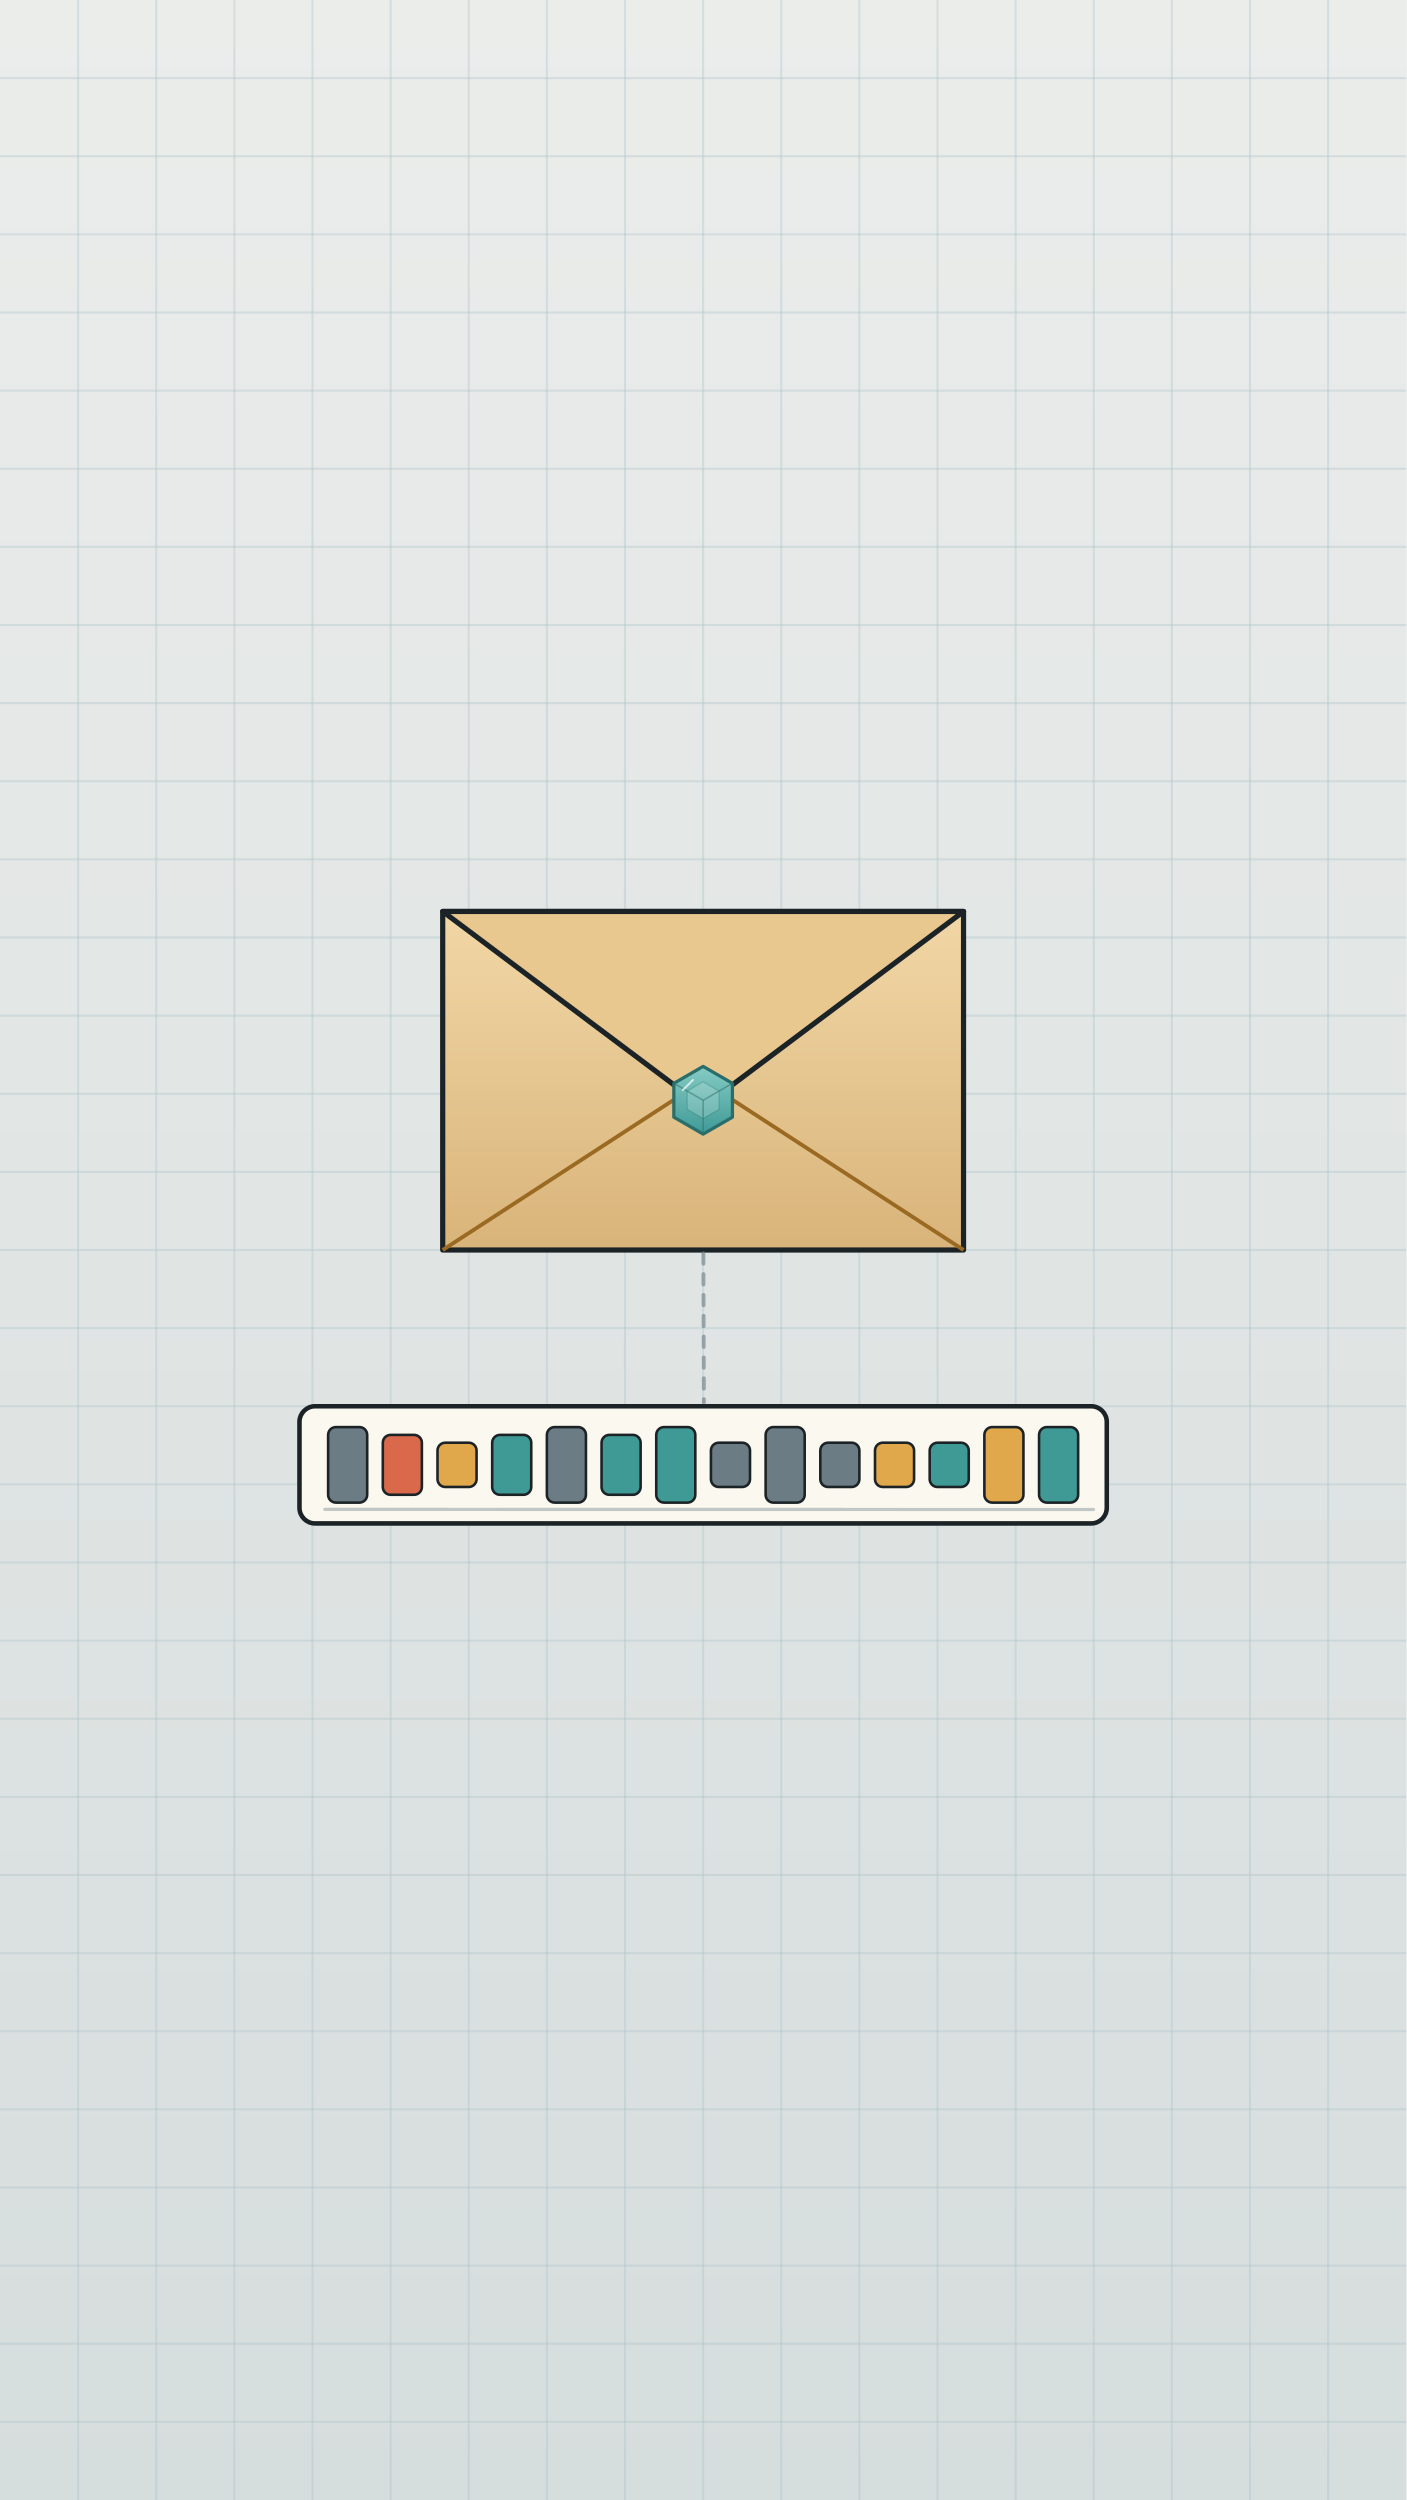
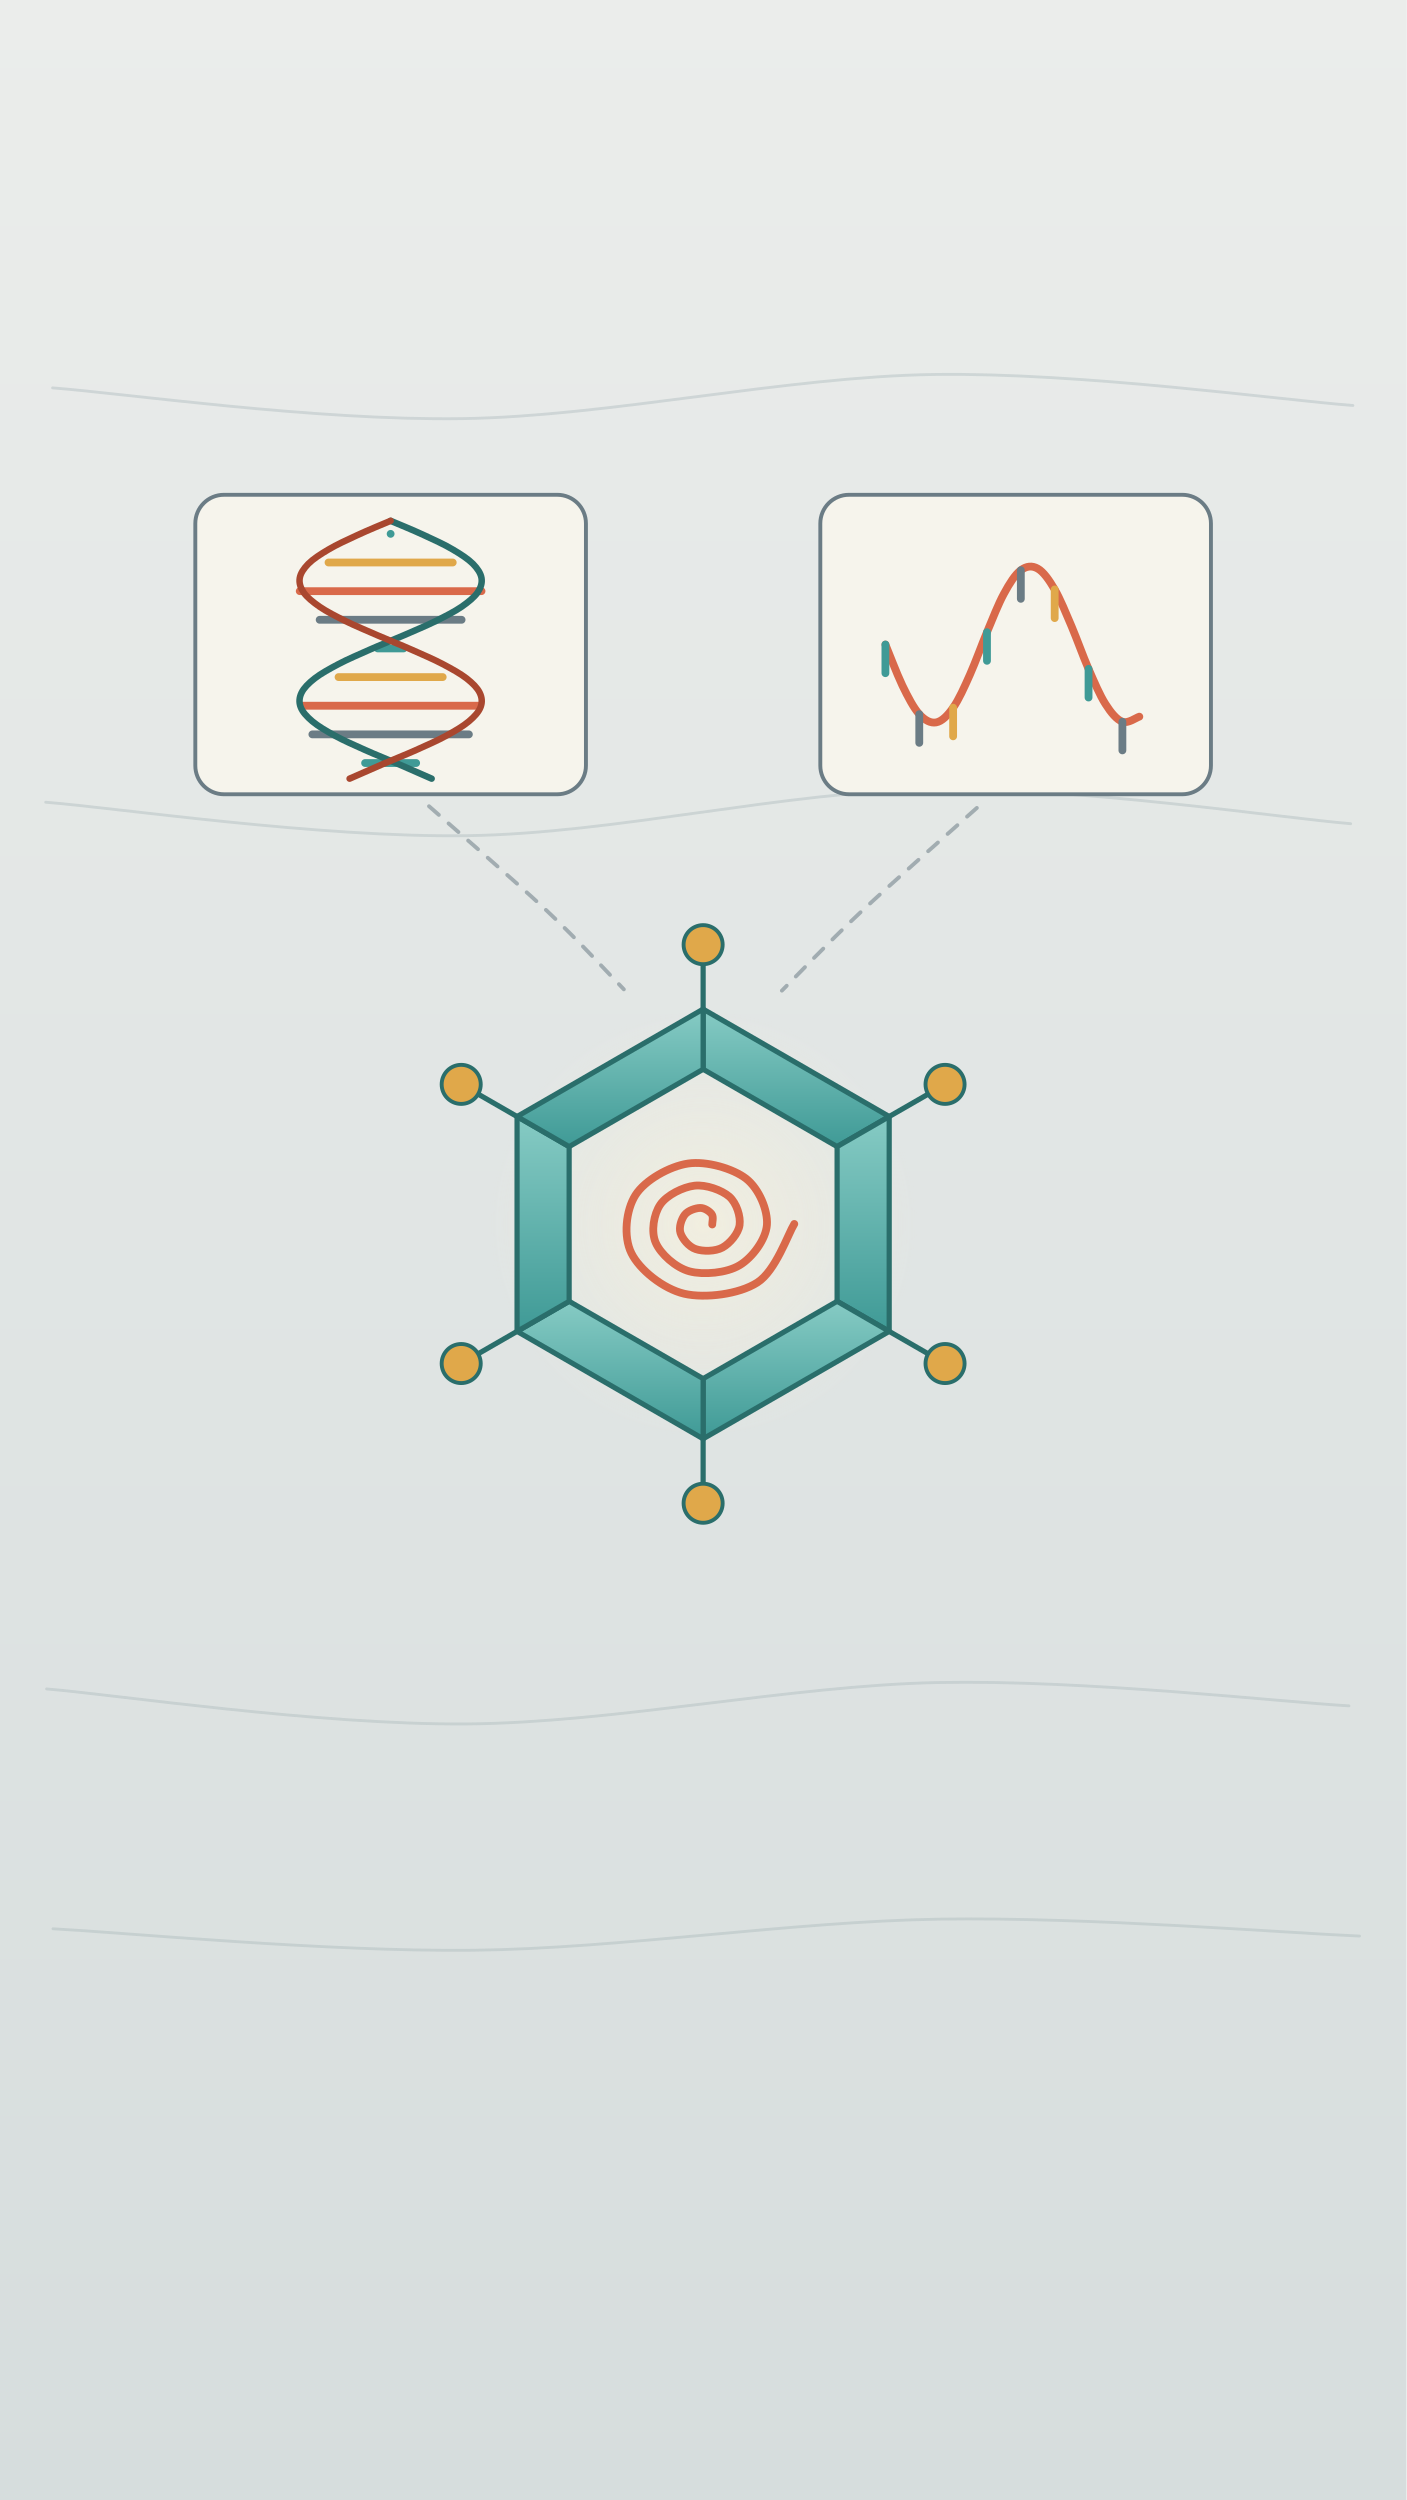
<svg xmlns="http://www.w3.org/2000/svg" viewBox="0 0 1080 1920" width="1080" height="1920">
  <defs>
-     <linearGradient id="a9bg" x1="0" y1="0" x2="0" y2="1">
+     <linearGradient id="b0bg" x1="0" y1="0" x2="0" y2="1">
      <stop offset="0" stop-color="#ebedeb" />
      <stop offset="1" stop-color="#d6dddd" />
    </linearGradient>
-     <linearGradient id="a9cg" x1="0" y1="0" x2="0" y2="1">
+     <linearGradient id="b0cg" x1="0" y1="0" x2="0" y2="1">
      <stop offset="0" stop-color="#86cbc4" />
      <stop offset="1" stop-color="#3f9a96" />
    </linearGradient>
-     <linearGradient id="a9gg" x1="0" y1="0" x2="0" y2="1">
+     <linearGradient id="b0gg" x1="0" y1="0" x2="0" y2="1">
      <stop offset="0" stop-color="#c9d0d1" />
      <stop offset="1" stop-color="#93a0a3" />
    </linearGradient>
-     <radialGradient id="a9glow" cx=".5" cy=".5" r=".5">
+     <radialGradient id="b0glow" cx=".5" cy=".5" r=".5">
      <stop offset="0" stop-color="#fff6dc" stop-opacity=".9" />
      <stop offset="1" stop-color="#fff6dc" stop-opacity="0" />
    </radialGradient>
-     <radialGradient id="a9cell" cx=".42" cy=".38" r=".7">
+     <radialGradient id="b0cell" cx=".42" cy=".38" r=".7">
      <stop offset="0" stop-color="#f7c9b8" />
      <stop offset=".7" stop-color="#ec9a80" />
      <stop offset="1" stop-color="#d9694a" />
    </radialGradient>
-     <linearGradient id="a9bac" x1="0" y1="0" x2="0" y2="1">
+     <linearGradient id="b0bac" x1="0" y1="0" x2="0" y2="1">
      <stop offset="0" stop-color="#f4c47a" />
      <stop offset="1" stop-color="#dc8f3c" />
    </linearGradient>
-     <linearGradient id="a9kraft" x1="0" y1="0" x2="0" y2="1">
-       <stop offset="0" stop-color="#f1d7a6" />
-       <stop offset="1" stop-color="#d9b47a" />
-     </linearGradient>
  </defs>
-   <rect id="a9-bg-paper" x="0" y="0" width="1080" height="1920" fill="url(#a9bg)" />
-   <path d="M60 0 L60 1920" stroke="#a9c0c8" stroke-width="1.6" opacity=".35" />
-   <path d="M120 0 L120 1920" stroke="#a9c0c8" stroke-width="1.6" opacity=".35" />
-   <path d="M180 0 L180 1920" stroke="#a9c0c8" stroke-width="1.6" opacity=".35" />
-   <path d="M240 0 L240 1920" stroke="#a9c0c8" stroke-width="1.6" opacity=".35" />
-   <path d="M300 0 L300 1920" stroke="#a9c0c8" stroke-width="1.6" opacity=".35" />
-   <path d="M360 0 L360 1920" stroke="#a9c0c8" stroke-width="1.6" opacity=".35" />
-   <path d="M420 0 L420 1920" stroke="#a9c0c8" stroke-width="1.6" opacity=".35" />
-   <path d="M480 0 L480 1920" stroke="#a9c0c8" stroke-width="1.6" opacity=".35" />
-   <path d="M540 0 L540 1920" stroke="#a9c0c8" stroke-width="1.6" opacity=".35" />
-   <path d="M600 0 L600 1920" stroke="#a9c0c8" stroke-width="1.6" opacity=".35" />
-   <path d="M660 0 L660 1920" stroke="#a9c0c8" stroke-width="1.6" opacity=".35" />
-   <path d="M720 0 L720 1920" stroke="#a9c0c8" stroke-width="1.6" opacity=".35" />
-   <path d="M780 0 L780 1920" stroke="#a9c0c8" stroke-width="1.6" opacity=".35" />
-   <path d="M840 0 L840 1920" stroke="#a9c0c8" stroke-width="1.6" opacity=".35" />
-   <path d="M900 0 L900 1920" stroke="#a9c0c8" stroke-width="1.6" opacity=".35" />
-   <path d="M960 0 L960 1920" stroke="#a9c0c8" stroke-width="1.6" opacity=".35" />
-   <path d="M1020 0 L1020 1920" stroke="#a9c0c8" stroke-width="1.6" opacity=".35" />
-   <path d="M0 60 L1080 60" stroke="#a9c0c8" stroke-width="1.6" opacity=".35" />
-   <path d="M0 120 L1080 120" stroke="#a9c0c8" stroke-width="1.6" opacity=".35" />
-   <path d="M0 180 L1080 180" stroke="#a9c0c8" stroke-width="1.6" opacity=".35" />
-   <path d="M0 240 L1080 240" stroke="#a9c0c8" stroke-width="1.6" opacity=".35" />
-   <path d="M0 300 L1080 300" stroke="#a9c0c8" stroke-width="1.6" opacity=".35" />
-   <path d="M0 360 L1080 360" stroke="#a9c0c8" stroke-width="1.6" opacity=".35" />
-   <path d="M0 420 L1080 420" stroke="#a9c0c8" stroke-width="1.6" opacity=".35" />
-   <path d="M0 480 L1080 480" stroke="#a9c0c8" stroke-width="1.6" opacity=".35" />
-   <path d="M0 540 L1080 540" stroke="#a9c0c8" stroke-width="1.6" opacity=".35" />
-   <path d="M0 600 L1080 600" stroke="#a9c0c8" stroke-width="1.6" opacity=".35" />
-   <path d="M0 660 L1080 660" stroke="#a9c0c8" stroke-width="1.6" opacity=".35" />
-   <path d="M0 720 L1080 720" stroke="#a9c0c8" stroke-width="1.6" opacity=".35" />
-   <path d="M0 780 L1080 780" stroke="#a9c0c8" stroke-width="1.6" opacity=".35" />
-   <path d="M0 840 L1080 840" stroke="#a9c0c8" stroke-width="1.6" opacity=".35" />
-   <path d="M0 900 L1080 900" stroke="#a9c0c8" stroke-width="1.6" opacity=".35" />
-   <path d="M0 960 L1080 960" stroke="#a9c0c8" stroke-width="1.6" opacity=".35" />
-   <path d="M0 1020 L1080 1020" stroke="#a9c0c8" stroke-width="1.6" opacity=".35" />
-   <path d="M0 1080 L1080 1080" stroke="#a9c0c8" stroke-width="1.6" opacity=".35" />
-   <path d="M0 1140 L1080 1140" stroke="#a9c0c8" stroke-width="1.6" opacity=".35" />
-   <path d="M0 1200 L1080 1200" stroke="#a9c0c8" stroke-width="1.6" opacity=".35" />
-   <path d="M0 1260 L1080 1260" stroke="#a9c0c8" stroke-width="1.6" opacity=".35" />
-   <path d="M0 1320 L1080 1320" stroke="#a9c0c8" stroke-width="1.6" opacity=".35" />
-   <path d="M0 1380 L1080 1380" stroke="#a9c0c8" stroke-width="1.6" opacity=".35" />
-   <path d="M0 1440 L1080 1440" stroke="#a9c0c8" stroke-width="1.6" opacity=".35" />
-   <path d="M0 1500 L1080 1500" stroke="#a9c0c8" stroke-width="1.6" opacity=".35" />
-   <path d="M0 1560 L1080 1560" stroke="#a9c0c8" stroke-width="1.6" opacity=".35" />
-   <path d="M0 1620 L1080 1620" stroke="#a9c0c8" stroke-width="1.6" opacity=".35" />
-   <path d="M0 1680 L1080 1680" stroke="#a9c0c8" stroke-width="1.6" opacity=".35" />
-   <path d="M0 1740 L1080 1740" stroke="#a9c0c8" stroke-width="1.6" opacity=".35" />
-   <path d="M0 1800 L1080 1800" stroke="#a9c0c8" stroke-width="1.6" opacity=".35" />
-   <path d="M0 1860 L1080 1860" stroke="#a9c0c8" stroke-width="1.6" opacity=".35" />
-   <g id="mv-core-draw-packet" data-dur="1.4">
-     <path d="M340 700 L740 700 L740 960 L340 960 Z" fill="url(#a9kraft)" stroke="#1c2326" stroke-width="4" stroke-linejoin="round" />
-     <path d="M340 960 L540 830 L740 960" fill="none" stroke="#9a6a22" stroke-width="3" />
-     <path d="M340 700 L540 850 L740 700 Z" fill="#e8c88e" stroke="#1c2326" stroke-width="4" stroke-linejoin="round" />
-     <polygon points="540,819 562.5,832 562.5,858 540,871 517.5,858 517.5,832" fill="url(#a9cg)" stroke="#2a6e6b" stroke-width="2.5" stroke-linejoin="round" />
-     <polygon points="540,830.7 552.4,837.9 552.4,852.1 540,859.3 527.6,852.1 527.6,837.9" fill="#ffffff" opacity=".18" stroke="#2a6e6b" stroke-width="1.2" stroke-linejoin="round" />
-     <path d="M540 845 L562.5 832" stroke="#2a6e6b" stroke-width="1.2" opacity=".5" />
-     <path d="M540 845 L540 871" stroke="#2a6e6b" stroke-width="1.2" opacity=".5" />
-     <path d="M540 845 L517.5 832" stroke="#2a6e6b" stroke-width="1.2" opacity=".5" />
-     <path d="M524.4 837.2 L532.2 829.4" stroke="#ffffff" stroke-width="1.5" stroke-linecap="round" opacity=".7" />
+   <rect id="b0-bg-paper" x="0" y="0" width="1080" height="1920" fill="url(#b0bg)" />
+   <path d="M40.4 297.9 C92.9 301.8 242.5 323.3 355.3 321.5 C468.1 319.8 603.2 289.3 717.1 287.6 C831 285.9 985.3 307.4 1039 311.4" fill="none" stroke="#a7b6b8" stroke-width="2.2" stroke-linecap="round" stroke-linejoin="round" opacity="0.4" />
+   <path d="M35.1 616.1 C89.1 620.4 245.4 643.5 358.9 641.8 C472.5 640.2 603.3 607.7 716.4 606.1 C829.5 604.6 983.8 628.2 1037.3 632.6" fill="none" stroke="#a7b6b8" stroke-width="2.2" stroke-linecap="round" stroke-linejoin="round" opacity="0.4" />
+   <path d="M35.8 1297.1 C89.5 1301.6 244 1324.8 358 1324 C472.1 1323.2 607 1294.5 720 1292.2 C833 1289.9 983.3 1307.1 1036 1310.1" fill="none" stroke="#a7b6b8" stroke-width="2.2" stroke-linecap="round" stroke-linejoin="round" opacity="0.4" />
+   <path d="M40.7 1481.3 C94.4 1484.1 249.7 1499 363.2 1497.8 C476.6 1496.5 608 1475.7 721.5 1473.9 C835 1472.1 990.3 1484.7 1044.1 1486.9" fill="none" stroke="#a7b6b8" stroke-width="2.2" stroke-linecap="round" stroke-linejoin="round" opacity="0.4" />
+   <rect x="150" y="380" width="300" height="230" rx="22" fill="#f6f4ec" stroke="#6b7c85" stroke-width="3" />
+   <rect x="630" y="380" width="300" height="230" rx="22" fill="#f6f4ec" stroke="#6b7c85" stroke-width="3" />
+   <g id="b0-dna-helix">
+     <path d="M300 410 L300 410" stroke="#3f9a96" stroke-width="6" stroke-linecap="round" />
+     <path d="M347.7 432 L252.3 432" stroke="#e0a84a" stroke-width="6" stroke-linecap="round" />
+     <path d="M369.8 454 L230.2 454" stroke="#d9694a" stroke-width="6" stroke-linecap="round" />
+     <path d="M354.5 476 L245.5 476" stroke="#6b7c85" stroke-width="6" stroke-linecap="round" />
+     <path d="M309.9 498 L290.1 498" stroke="#3f9a96" stroke-width="6" stroke-linecap="round" />
+     <path d="M260 520 L340 520" stroke="#e0a84a" stroke-width="6" stroke-linecap="round" />
+     <path d="M231.6 542 L368.4 542" stroke="#d9694a" stroke-width="6" stroke-linecap="round" />
+     <path d="M239.9 564 L360.1 564" stroke="#6b7c85" stroke-width="6" stroke-linecap="round" />
+     <path d="M280.4 586 L319.6 586" stroke="#3f9a96" stroke-width="6" stroke-linecap="round" />
+     <path d="M300 400 C304.3 401.8 317.7 407.3 325.6 411 C333.6 414.7 341.5 418.3 347.7 422 C354 425.7 359.5 429.3 363.2 433 C366.8 436.7 369.2 440.3 369.8 444 C370.4 447.7 369.3 451.3 366.8 455 C364.2 458.7 359.8 462.3 354.5 466 C349.1 469.7 342 473.3 334.6 477 C327.1 480.7 318.3 484.3 309.9 488 C301.4 491.7 292.1 495.3 283.8 499 C275.5 502.7 267 506.3 260 510 C253 513.7 246.5 517.3 241.7 521 C237 524.7 233.4 528.3 231.6 532 C229.8 535.7 229.5 539.3 230.9 543 C232.3 546.7 235.5 550.3 239.9 554 C244.3 557.7 250.4 561.3 257.2 565 C263.9 568.7 272.2 572.3 280.4 576 C288.6 579.7 297.9 583.3 306.4 587 C314.9 590.7 327.3 596.2 331.5 598" fill="none" stroke="#2a6e6b" stroke-width="5" stroke-linecap="round" stroke-linejoin="round" opacity="1" />
+     <path d="M300 400 C295.7 401.8 282.3 407.3 274.4 411 C266.4 414.7 258.5 418.3 252.3 422 C246 425.7 240.5 429.3 236.8 433 C233.2 436.7 230.8 440.3 230.2 444 C229.6 447.7 230.7 451.3 233.2 455 C235.8 458.7 240.2 462.3 245.5 466 C250.9 469.7 258 473.3 265.4 477 C272.9 480.7 281.7 484.3 290.1 488 C298.6 491.7 307.9 495.3 316.2 499 C324.5 502.7 333 506.3 340 510 C347 513.7 353.5 517.3 358.3 521 C363 524.7 366.6 528.3 368.4 532 C370.2 535.7 370.5 539.3 369.1 543 C367.7 546.7 364.5 550.3 360.1 554 C355.7 557.7 349.6 561.3 342.8 565 C336.1 568.7 327.8 572.3 319.6 576 C311.4 579.7 302.1 583.3 293.6 587 C285.1 590.7 272.7 596.2 268.5 598" fill="none" stroke="#a9472f" stroke-width="5" stroke-linecap="round" stroke-linejoin="round" opacity="1" />
  </g>
-   <g id="mv-unroll-instruction-scroll" data-delay=".9" data-dur="1.2">
-     <rect x="230" y="1080" width="620" height="90" rx="12" fill="#fbf8ef" stroke="#1c2326" stroke-width="3.5" />
-     <rect x="252" y="1096" width="30" height="58" rx="6" fill="#6b7c85" stroke="#1c2326" stroke-width="2" />
-     <rect x="294" y="1102" width="30" height="46" rx="6" fill="#d9694a" stroke="#1c2326" stroke-width="2" />
-     <rect x="336" y="1108" width="30" height="34" rx="6" fill="#e0a84a" stroke="#1c2326" stroke-width="2" />
-     <rect x="378" y="1102" width="30" height="46" rx="6" fill="#3f9a96" stroke="#1c2326" stroke-width="2" />
-     <rect x="420" y="1096" width="30" height="58" rx="6" fill="#6b7c85" stroke="#1c2326" stroke-width="2" />
-     <rect x="462" y="1102" width="30" height="46" rx="6" fill="#3f9a96" stroke="#1c2326" stroke-width="2" />
-     <rect x="504" y="1096" width="30" height="58" rx="6" fill="#3f9a96" stroke="#1c2326" stroke-width="2" />
-     <rect x="546" y="1108" width="30" height="34" rx="6" fill="#6b7c85" stroke="#1c2326" stroke-width="2" />
-     <rect x="588" y="1096" width="30" height="58" rx="6" fill="#6b7c85" stroke="#1c2326" stroke-width="2" />
-     <rect x="630" y="1108" width="30" height="34" rx="6" fill="#6b7c85" stroke="#1c2326" stroke-width="2" />
-     <rect x="672" y="1108" width="30" height="34" rx="6" fill="#e0a84a" stroke="#1c2326" stroke-width="2" />
-     <rect x="714" y="1108" width="30" height="34" rx="6" fill="#3f9a96" stroke="#1c2326" stroke-width="2" />
-     <rect x="756" y="1096" width="30" height="58" rx="6" fill="#e0a84a" stroke="#1c2326" stroke-width="2" />
-     <rect x="798" y="1096" width="30" height="58" rx="6" fill="#3f9a96" stroke="#1c2326" stroke-width="2" />
-     <path d="M249.5 1159.2 C347.9 1159.2 741.4 1159.3 839.8 1159.3" fill="none" stroke="#9aa6a8" stroke-width="2.5" stroke-linecap="round" stroke-linejoin="round" opacity="0.6" />
+   <g id="mv-wiggle-rna-strand" data-amp=".06" data-per="1">
+     <path d="M680 495 C682.2 500.2 688.7 517.4 693 526.4 C697.3 535.3 701.7 543.7 706 548.5 C710.3 553.2 714.7 555.6 719 554.8 C723.3 554 727.7 549.7 732 543.5 C736.3 537.4 740.7 527.6 745 517.9 C749.3 508.2 753.7 495.9 758 485.5 C762.3 475.2 766.7 463.9 771 456 C775.3 448 779.7 441.1 784 437.9 C788.3 434.7 792.7 434.2 797 436.7 C801.3 439.1 805.7 445.3 810 452.7 C814.3 460.1 818.7 471 823 481.1 C827.3 491.3 831.7 503.8 836 513.7 C840.3 523.6 844.7 534 849 540.7 C853.3 547.5 857.7 552.7 862 554.3 C866.3 555.9 872.8 551 875 550.4" fill="none" stroke="#d9694a" stroke-width="6" stroke-linecap="round" stroke-linejoin="round" opacity="1" />
+     <path d="M680 495 L680 517" stroke="#3f9a96" stroke-width="6" stroke-linecap="round" />
+     <path d="M706 548.5 L706 570.5" stroke="#6b7c85" stroke-width="6" stroke-linecap="round" />
+     <path d="M732 543.5 L732 565.5" stroke="#e0a84a" stroke-width="6" stroke-linecap="round" />
+     <path d="M758 485.5 L758 507.5" stroke="#3f9a96" stroke-width="6" stroke-linecap="round" />
+     <path d="M784 437.9 L784 459.9" stroke="#6b7c85" stroke-width="6" stroke-linecap="round" />
+     <path d="M810 452.7 L810 474.7" stroke="#e0a84a" stroke-width="6" stroke-linecap="round" />
+     <path d="M836 513.7 L836 535.7" stroke="#3f9a96" stroke-width="6" stroke-linecap="round" />
+     <path d="M862 554.3 L862 576.3" stroke="#6b7c85" stroke-width="6" stroke-linecap="round" />
  </g>
-   <path d="M540.2 962.5 C540.3 981.6 540.5 1057.8 540.6 1076.9" fill="none" stroke="#6b7c85" stroke-width="3" stroke-linecap="round" stroke-linejoin="round" opacity="0.6" stroke-dasharray="8 8" />
+   <path d="M329.5 619.2 C344.5 632.6 394.8 675.9 419.8 699.3 C444.7 722.7 469.2 749.7 479.1 759.8" fill="none" stroke="#6b7c85" stroke-width="3" stroke-linecap="round" stroke-linejoin="round" opacity="0.55" stroke-dasharray="10 10" />
+   <path d="M750.2 620.5 C735.3 633.9 685.6 677.5 660.6 700.9 C635.6 724.3 610.5 750.9 600.5 760.8" fill="none" stroke="#6b7c85" stroke-width="3" stroke-linecap="round" stroke-linejoin="round" opacity="0.55" stroke-dasharray="10 10" />
+   <circle cx="540" cy="940" r="165" fill="url(#b0glow)" opacity=".6" />
+   <g id="b0-genome-coil">
+     <path d="M610 940 C605.3 947.5 595.7 976.1 581.6 985 C567.6 994 541.6 997.3 525.5 993.6 C509.3 989.8 491.1 975.1 484.9 962.4 C478.6 949.8 480.7 929.4 488 917.9 C495.2 906.4 514.2 895.7 528.4 893.6 C542.6 891.5 562.9 897.4 573 905.2 C583.1 913.1 589.8 929.6 589 940.7 C588.2 951.8 577.9 965.8 568 971.7 C558.1 977.7 540.3 979.3 529.5 976.4 C518.8 973.5 507.3 963 503.6 954.4 C499.8 945.9 502.1 932.4 507.1 925.1 C512.1 917.8 524.6 911.6 533.4 910.6 C542.2 909.6 554.3 914 560.1 919 C565.8 924.1 568.9 934.3 568 940.8 C567.1 947.3 560.5 955 554.9 958.1 C549.3 961.2 539.7 961.2 534.3 959.3 C528.9 957.5 524 951.3 522.6 946.9 C521.2 942.5 523.4 936.1 525.9 932.9 C528.4 929.7 534.2 927.8 537.7 927.7 C541.1 927.6 545.1 930.4 546.6 932.5 C548.2 934.6 546.9 939.1 547 940.4" fill="none" stroke="#d9694a" stroke-width="6" stroke-linecap="round" stroke-linejoin="round" opacity="1" />
+   </g>
+   <g id="mv-converge-protein-shell" data-dist="220" data-dur="1.1" data-delay="2.2">
+     <g>
+       <path d="M540 775 L682.9 857.5 L642.9 880.6 L540 821.2 Z" fill="url(#b0cg)" stroke="#2a6e6b" stroke-width="4" stroke-linejoin="round" />
+       <path d="M540 775 L540 725.5" stroke="#2a6e6b" stroke-width="4" stroke-linecap="round" />
+       <circle cx="540" cy="725.5" r="15" fill="#e0a84a" stroke="#2a6e6b" stroke-width="3" />
+     </g>
+     <g>
+       <path d="M682.9 857.5 L682.9 1022.5 L642.9 999.4 L642.9 880.6 Z" fill="url(#b0cg)" stroke="#2a6e6b" stroke-width="4" stroke-linejoin="round" />
+       <path d="M682.9 857.5 L725.8 832.8" stroke="#2a6e6b" stroke-width="4" stroke-linecap="round" />
+       <circle cx="725.8" cy="832.8" r="15" fill="#e0a84a" stroke="#2a6e6b" stroke-width="3" />
+     </g>
+     <g>
+       <path d="M682.9 1022.5 L540 1105 L540 1058.8 L642.9 999.4 Z" fill="url(#b0cg)" stroke="#2a6e6b" stroke-width="4" stroke-linejoin="round" />
+       <path d="M682.9 1022.5 L725.8 1047.2" stroke="#2a6e6b" stroke-width="4" stroke-linecap="round" />
+       <circle cx="725.8" cy="1047.2" r="15" fill="#e0a84a" stroke="#2a6e6b" stroke-width="3" />
+     </g>
+     <g>
+       <path d="M540 1105 L397.1 1022.5 L437.1 999.4 L540 1058.8 Z" fill="url(#b0cg)" stroke="#2a6e6b" stroke-width="4" stroke-linejoin="round" />
+       <path d="M540 1105 L540 1154.5" stroke="#2a6e6b" stroke-width="4" stroke-linecap="round" />
+       <circle cx="540" cy="1154.5" r="15" fill="#e0a84a" stroke="#2a6e6b" stroke-width="3" />
+     </g>
+     <g>
+       <path d="M397.1 1022.5 L397.1 857.5 L437.1 880.6 L437.1 999.4 Z" fill="url(#b0cg)" stroke="#2a6e6b" stroke-width="4" stroke-linejoin="round" />
+       <path d="M397.1 1022.5 L354.2 1047.2" stroke="#2a6e6b" stroke-width="4" stroke-linecap="round" />
+       <circle cx="354.2" cy="1047.2" r="15" fill="#e0a84a" stroke="#2a6e6b" stroke-width="3" />
+     </g>
+     <g>
+       <path d="M397.1 857.5 L540 775 L540 821.2 L437.1 880.6 Z" fill="url(#b0cg)" stroke="#2a6e6b" stroke-width="4" stroke-linejoin="round" />
+       <path d="M397.1 857.5 L354.2 832.8" stroke="#2a6e6b" stroke-width="4" stroke-linecap="round" />
+       <circle cx="354.2" cy="832.8" r="15" fill="#e0a84a" stroke="#2a6e6b" stroke-width="3" />
+     </g>
+   </g>
</svg>
